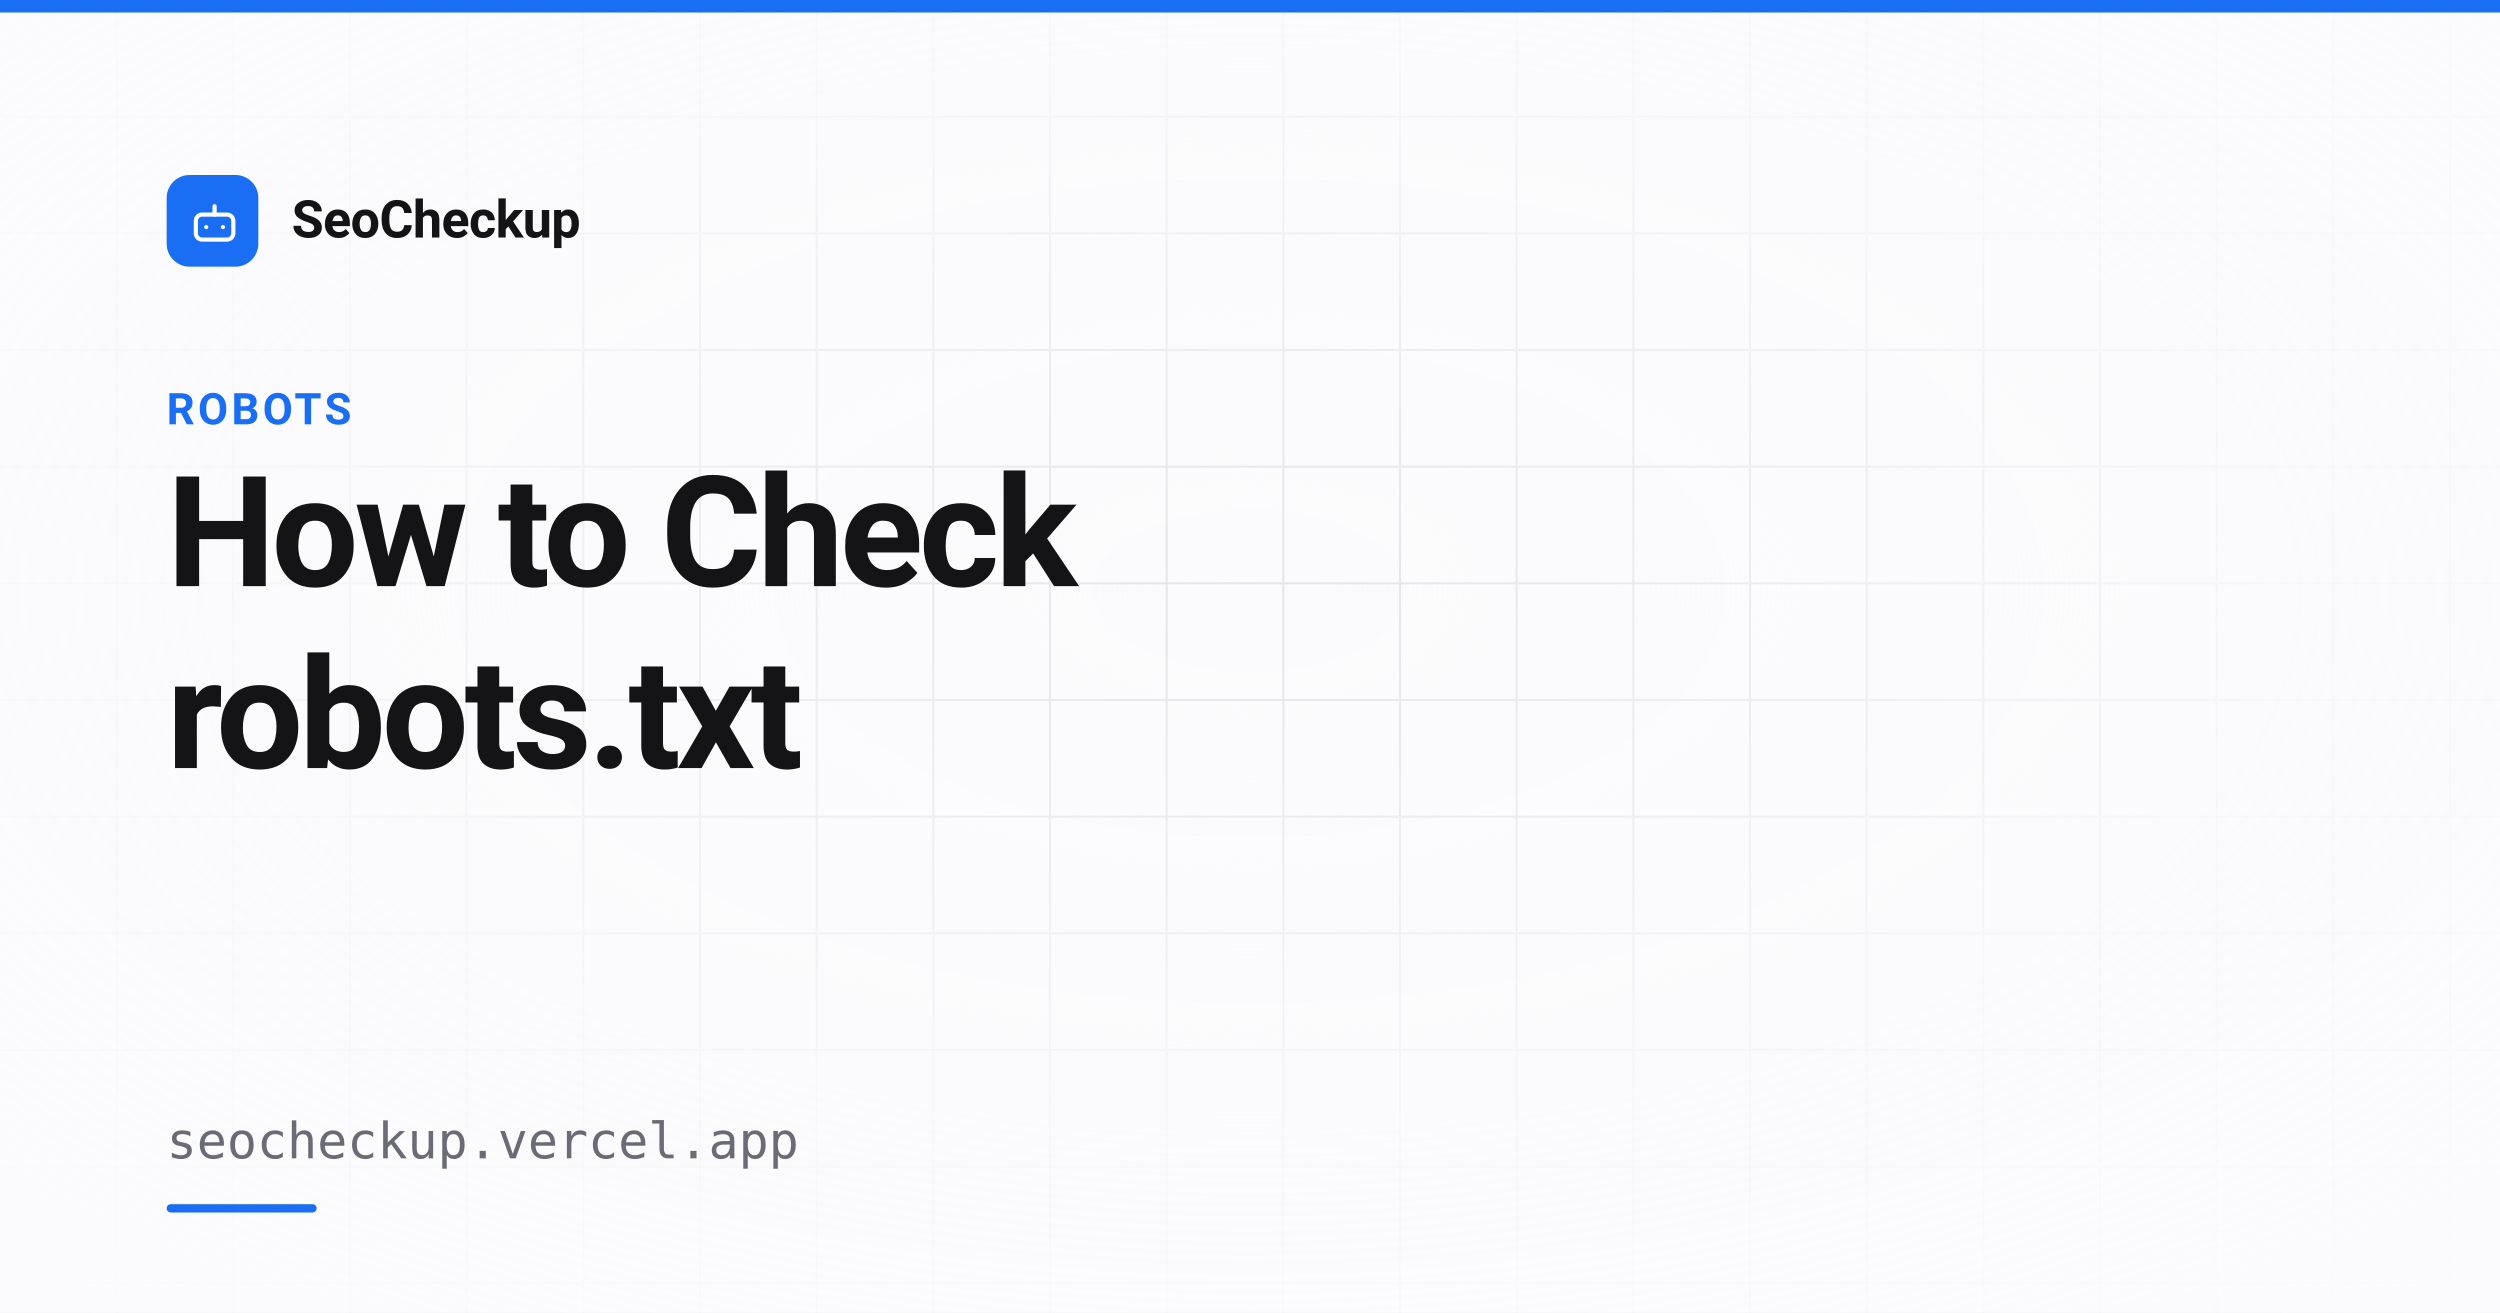
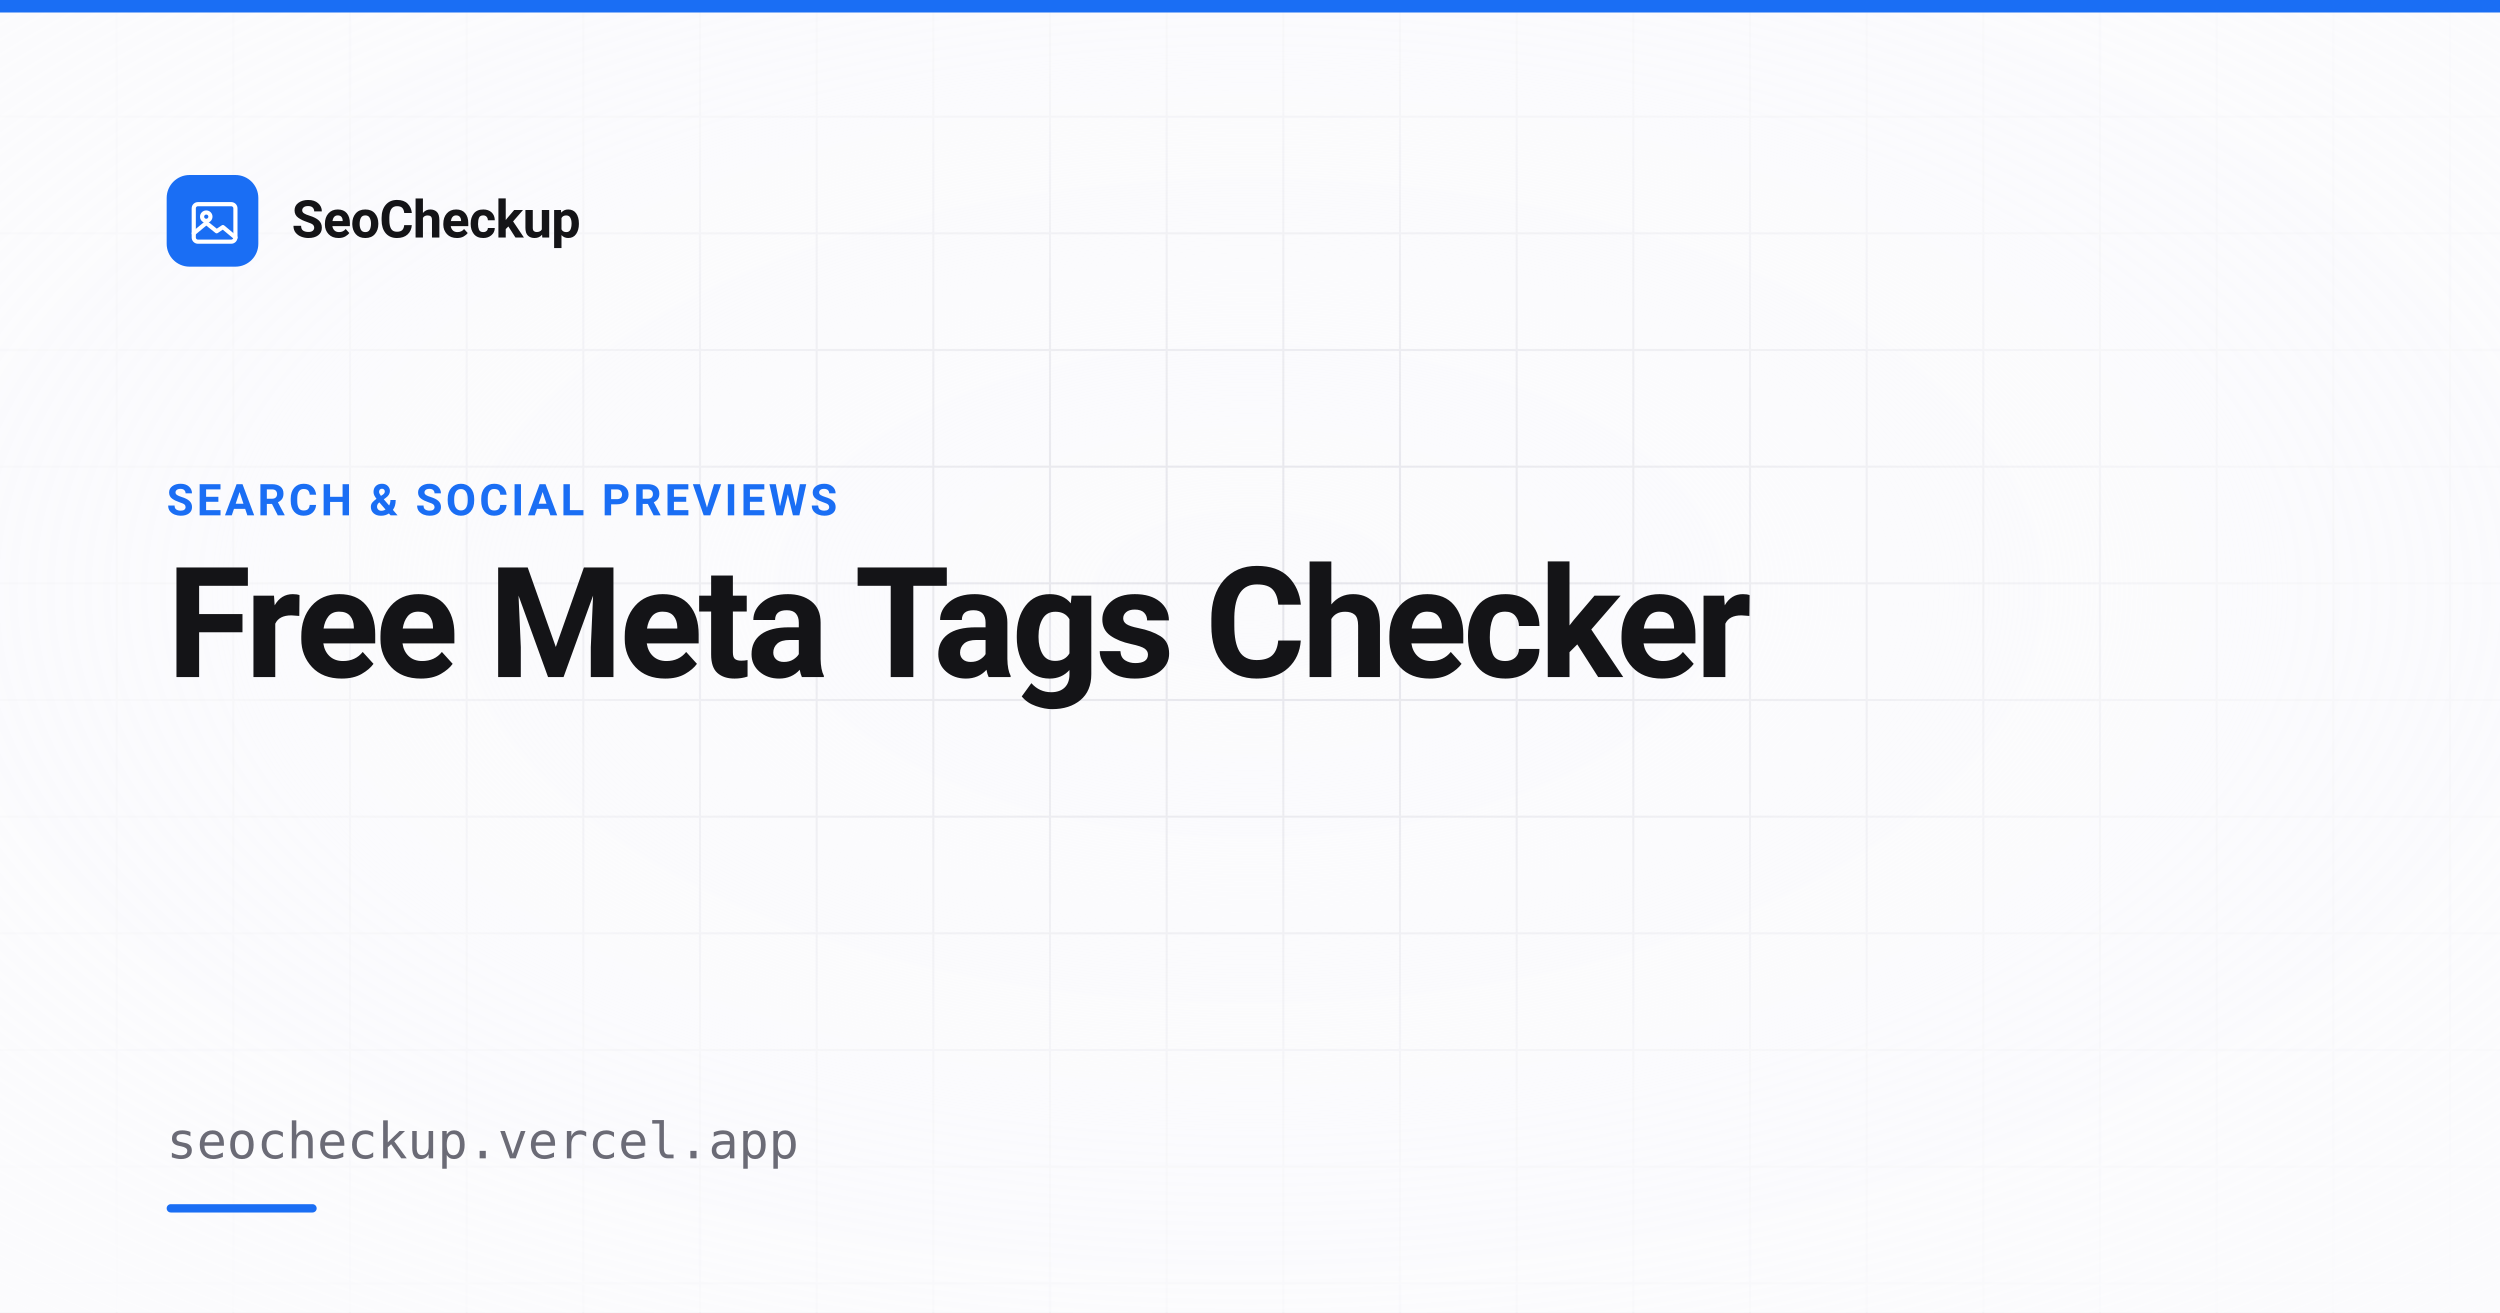
- <svg xmlns="http://www.w3.org/2000/svg" width="1200" height="630" viewBox="0 0 1200 630" fill="none" role="img" aria-label="How to Check robots.txt">
+ <svg xmlns="http://www.w3.org/2000/svg" width="1200" height="630" viewBox="0 0 1200 630" fill="none" role="img" aria-label="Free Meta Tags Checker">
  <rect width="1200" height="630" fill="#fbfbfd" />
  <g stroke="#e4e4ea" stroke-width="1">
    <line x1="0" y1="56" x2="1200" y2="56" />
    <line x1="0" y1="112" x2="1200" y2="112" />
    <line x1="0" y1="168" x2="1200" y2="168" />
    <line x1="0" y1="224" x2="1200" y2="224" />
    <line x1="0" y1="280" x2="1200" y2="280" />
    <line x1="0" y1="336" x2="1200" y2="336" />
    <line x1="0" y1="392" x2="1200" y2="392" />
    <line x1="0" y1="448" x2="1200" y2="448" />
    <line x1="0" y1="504" x2="1200" y2="504" />
    <line x1="0" y1="560" x2="1200" y2="560" />
    <line x1="0" y1="616" x2="1200" y2="616" />
    <line x1="56" y1="0" x2="56" y2="630" />
    <line x1="112" y1="0" x2="112" y2="630" />
    <line x1="168" y1="0" x2="168" y2="630" />
    <line x1="224" y1="0" x2="224" y2="630" />
    <line x1="280" y1="0" x2="280" y2="630" />
    <line x1="336" y1="0" x2="336" y2="630" />
    <line x1="392" y1="0" x2="392" y2="630" />
    <line x1="448" y1="0" x2="448" y2="630" />
    <line x1="504" y1="0" x2="504" y2="630" />
    <line x1="560" y1="0" x2="560" y2="630" />
    <line x1="616" y1="0" x2="616" y2="630" />
    <line x1="672" y1="0" x2="672" y2="630" />
    <line x1="728" y1="0" x2="728" y2="630" />
    <line x1="784" y1="0" x2="784" y2="630" />
    <line x1="840" y1="0" x2="840" y2="630" />
    <line x1="896" y1="0" x2="896" y2="630" />
    <line x1="952" y1="0" x2="952" y2="630" />
    <line x1="1008" y1="0" x2="1008" y2="630" />
    <line x1="1064" y1="0" x2="1064" y2="630" />
    <line x1="1120" y1="0" x2="1120" y2="630" />
    <line x1="1176" y1="0" x2="1176" y2="630" />
  </g>
  <rect width="1200" height="630" fill="url(#fade)" />
  <defs>
    <radialGradient id="fade" cx="0.5" cy="0.45" r="0.75">
      <stop offset="0" stop-color="#fbfbfd" stop-opacity="0" />
      <stop offset="0.55" stop-color="#fbfbfd" stop-opacity="0.82" />
      <stop offset="1" stop-color="#fbfbfd" />
    </radialGradient>
  </defs>
  <rect x="0" y="0" width="1200" height="6" fill="#1a6ef4" />
  <g transform="translate(80,84)">
    <rect x="0" y="0" width="44" height="44" rx="11" fill="#1a6ef4" />
    <g transform="translate(11,11)" stroke="#ffffff" stroke-width="2" stroke-linecap="round" stroke-linejoin="round" fill="none">
-       <rect x="3" y="8" width="18" height="12" rx="3" />
-       <path d="M12 4v4M8 14h.01M16 14h.01" />
+       <rect x="2" y="3" width="20" height="18" rx="2" />
+       <circle cx="8" cy="9" r="2" />
+       <path d="M2 17l6-5 5 4 3-2 6 5" />
    </g>
    <text x="60" y="30" fill="#141417" font-family="system-ui,-apple-system,BlinkMacSystemFont,'Segoe UI',Roboto,'Helvetica Neue',Arial,sans-serif" font-size="25" font-weight="600" letter-spacing="-0.3">SeoCheckup</text>
  </g>
-   <text x="80" y="203.68" fill="#1a6ef4" font-family="system-ui,-apple-system,BlinkMacSystemFont,'Segoe UI',Roboto,'Helvetica Neue',Arial,sans-serif" font-size="21" font-weight="600" letter-spacing="1.6">ROBOTS</text>
-   <text x="80" y="281.34" fill="#141417" font-family="system-ui,-apple-system,BlinkMacSystemFont,'Segoe UI',Roboto,'Helvetica Neue',Arial,sans-serif" font-size="74" font-weight="600" letter-spacing="-2">How to Check</text>
-   <text x="80" y="368.66" fill="#141417" font-family="system-ui,-apple-system,BlinkMacSystemFont,'Segoe UI',Roboto,'Helvetica Neue',Arial,sans-serif" font-size="74" font-weight="600" letter-spacing="-2">robots.txt</text>
+   <text x="80" y="247.34" fill="#1a6ef4" font-family="system-ui,-apple-system,BlinkMacSystemFont,'Segoe UI',Roboto,'Helvetica Neue',Arial,sans-serif" font-size="21" font-weight="600" letter-spacing="1.6">SEARCH &amp; SOCIAL PREVIEWS</text>
+   <text x="80" y="325" fill="#141417" font-family="system-ui,-apple-system,BlinkMacSystemFont,'Segoe UI',Roboto,'Helvetica Neue',Arial,sans-serif" font-size="74" font-weight="600" letter-spacing="-2">Free Meta Tags Checker</text>
  <text x="80" y="556" fill="#6b6b76" font-family="ui-monospace,SFMono-Regular,Menlo,Consolas,monospace" font-size="24">seocheckup.vercel.app</text>
  <rect x="80" y="578" width="72" height="4" rx="2" fill="#1a6ef4" />
</svg>
